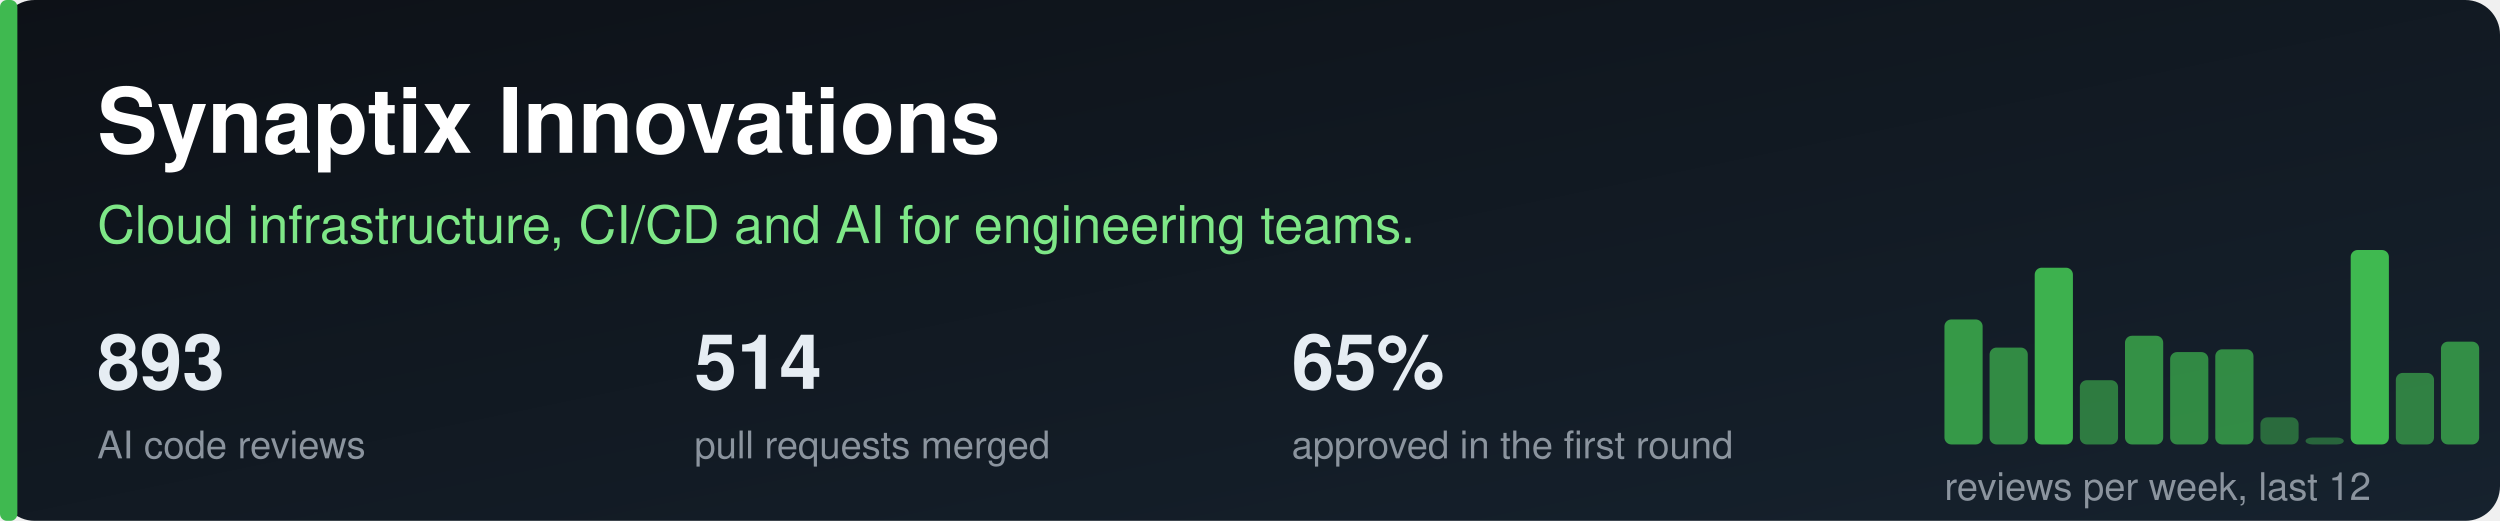
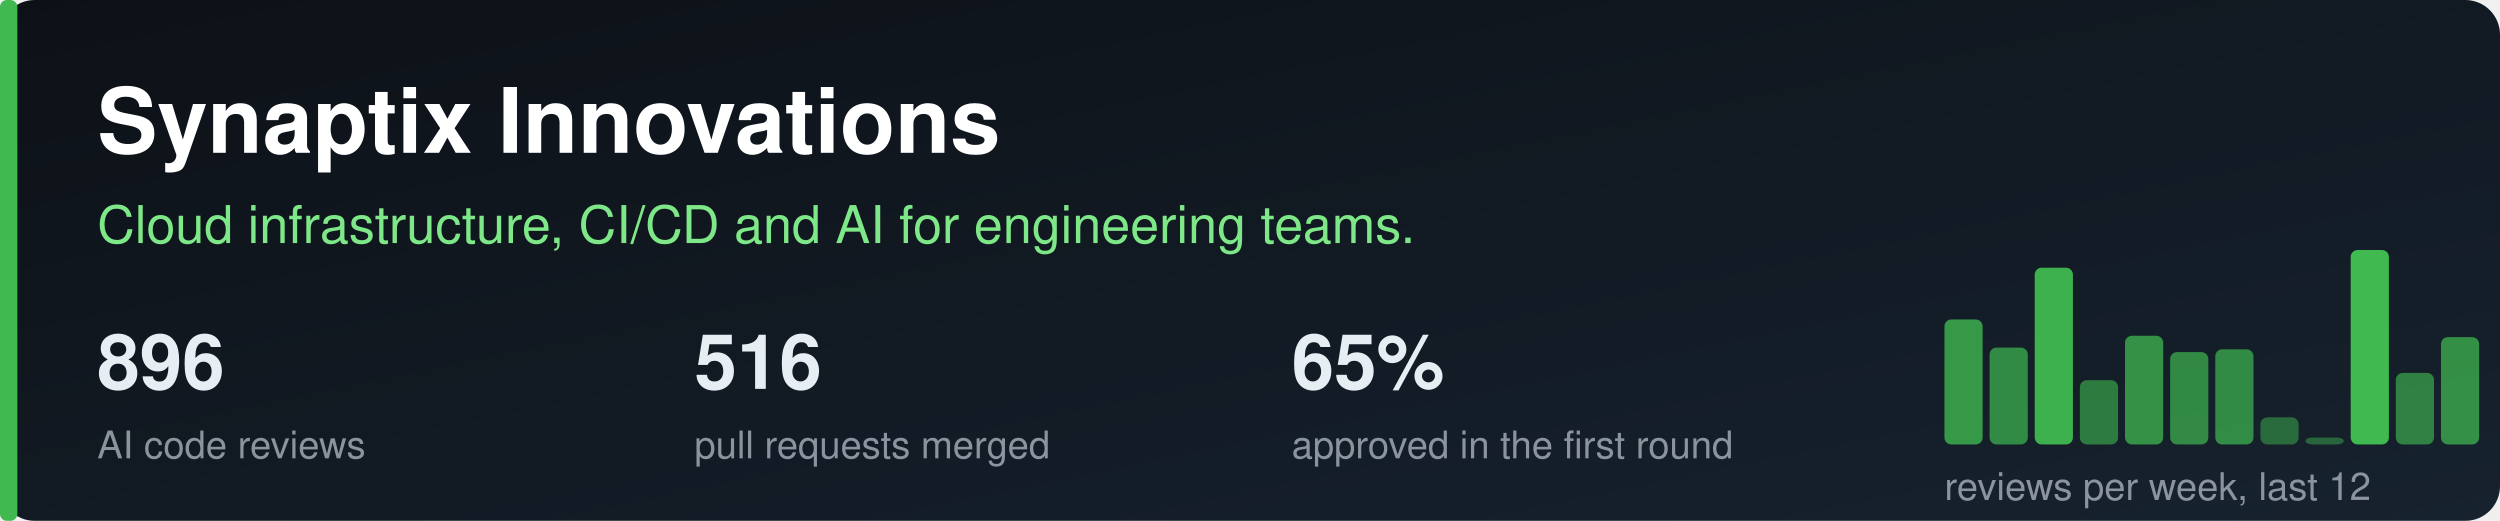
<svg xmlns="http://www.w3.org/2000/svg" width="720" height="150" viewBox="0 0 720 150" role="img" aria-label="Synaptix Innovations">
  <defs>
    <linearGradient id="g" x1="0" y1="0" x2="1" y2="1">
      <stop offset="0" stop-color="#0d1117" />
      <stop offset="1" stop-color="#16222e" />
    </linearGradient>
  </defs>
  <style>text{font-family:-apple-system,Segoe UI,Helvetica,Arial,sans-serif}.n{font-size:22px;font-weight:600;fill:#e6edf3}.l{font-size:11px;fill:#8b949e}</style>
  <rect width="720" height="150" rx="10" fill="url(#g)" />
  <rect x="0" y="0" width="5" height="150" rx="2" fill="#3fb950" />
  <text x="28" y="44" font-size="26" font-weight="700" fill="#ffffff">Synaptix Innovations</text>
  <text x="28" y="70" font-size="15" fill="#7ee787">Cloud infrastructure, CI/CD and AI for engineering teams.</text>
-   <text class="n" x="28" y="112">893</text>
+   <text class="n" x="28" y="112">896</text>
  <text class="l" x="28" y="132">AI code reviews</text>
-   <text class="n" x="200" y="112">514</text>
+   <text class="n" x="200" y="112">516</text>
  <text class="l" x="200" y="132">pull requests merged</text>
  <text class="n" x="372" y="112">65%</text>
  <text class="l" x="372" y="132">approved in the first round</text>
  <rect x="560" y="92.0" width="11" height="36.0" rx="2" fill="#3fb950" opacity="0.79" />
  <rect x="573" y="100.1" width="11" height="27.9" rx="2" fill="#3fb950" opacity="0.70" />
  <rect x="586" y="77.1" width="11" height="50.9" rx="2" fill="#3fb950" opacity="0.95" />
  <rect x="599" y="109.5" width="11" height="18.5" rx="2" fill="#3fb950" opacity="0.60" />
  <rect x="612" y="96.7" width="11" height="31.3" rx="2" fill="#3fb950" opacity="0.74" />
  <rect x="625" y="101.4" width="11" height="26.6" rx="2" fill="#3fb950" opacity="0.69" />
  <rect x="638" y="100.6" width="11" height="27.4" rx="2" fill="#3fb950" opacity="0.70" />
  <rect x="651" y="120.2" width="11" height="7.8" rx="2" fill="#3fb950" opacity="0.49" />
  <rect x="664" y="126.0" width="11" height="2.0" rx="2" fill="#3fb950" opacity="0.45" />
  <rect x="677" y="72.0" width="11" height="56.0" rx="2" fill="#3fb950" opacity="1.00" />
  <rect x="690" y="107.4" width="11" height="20.6" rx="2" fill="#3fb950" opacity="0.63" />
-   <rect x="703" y="98.4" width="11" height="29.6" rx="2" fill="#3fb950" opacity="0.72" />
+   <rect x="703" y="97.1" width="11" height="30.9" rx="2" fill="#3fb950" opacity="0.73" />
  <text class="l" x="560" y="144">reviews per week, last 12</text>
</svg>
